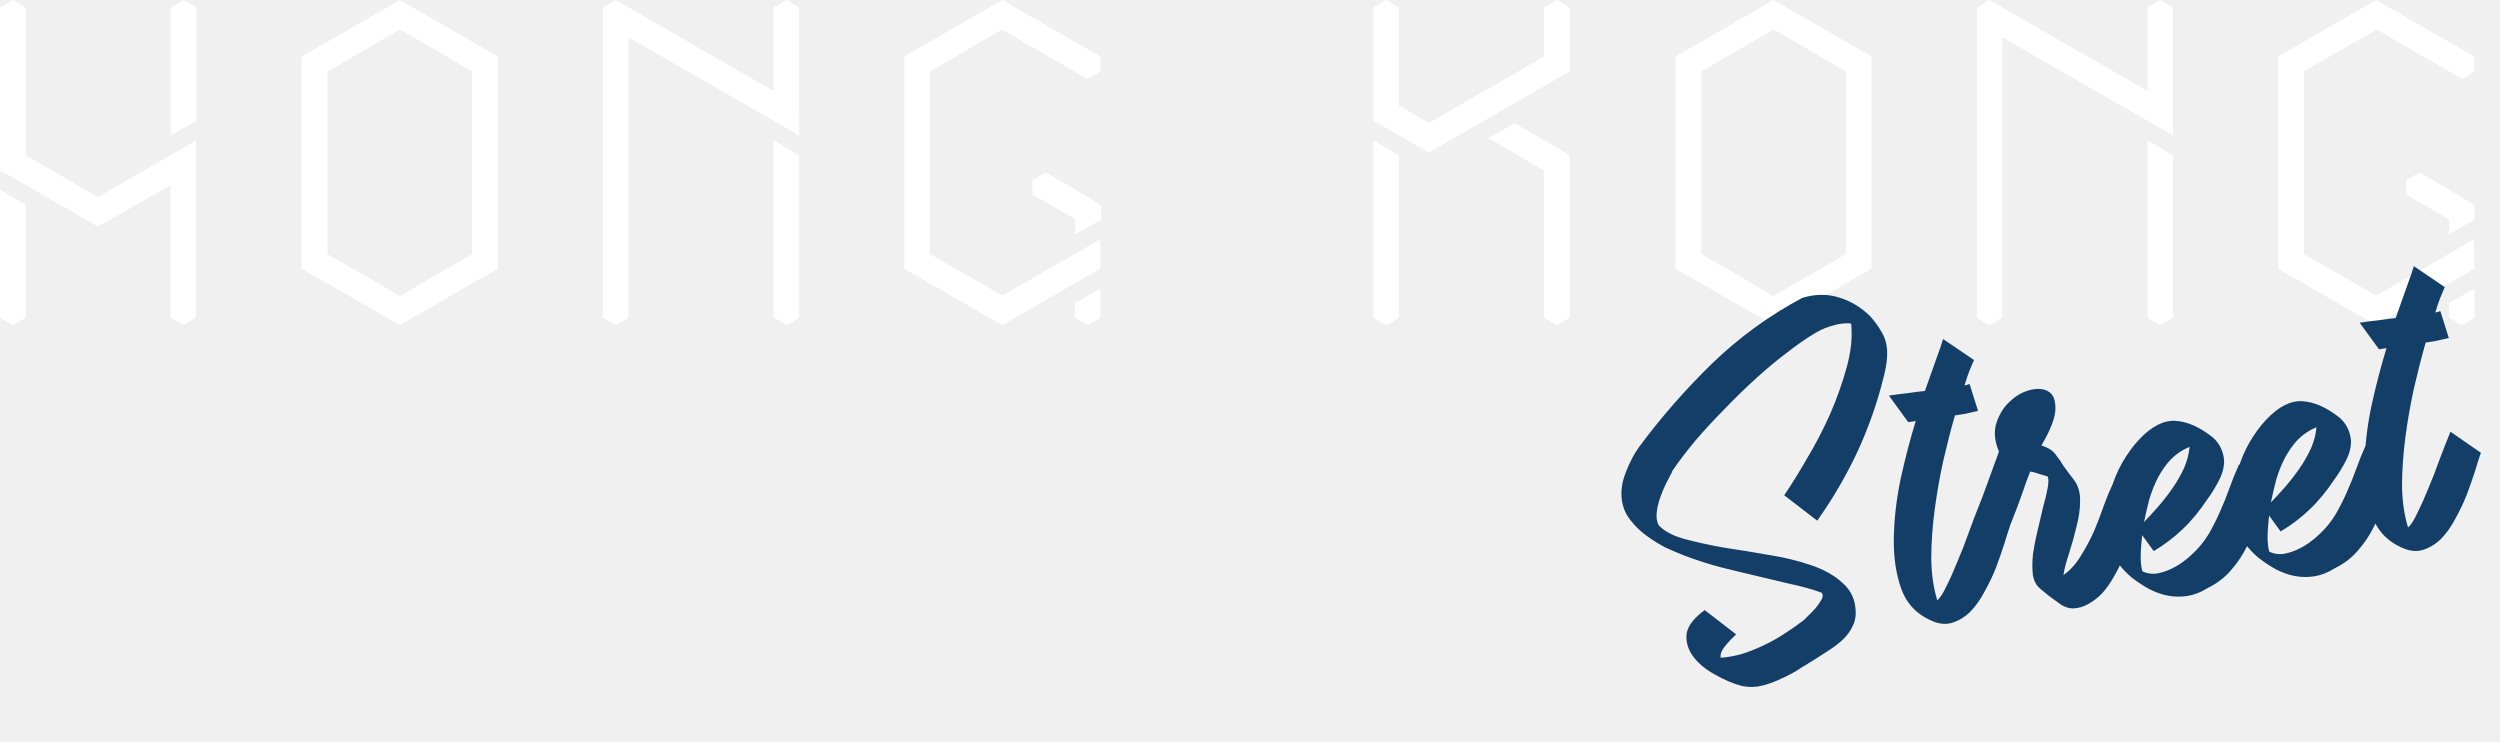
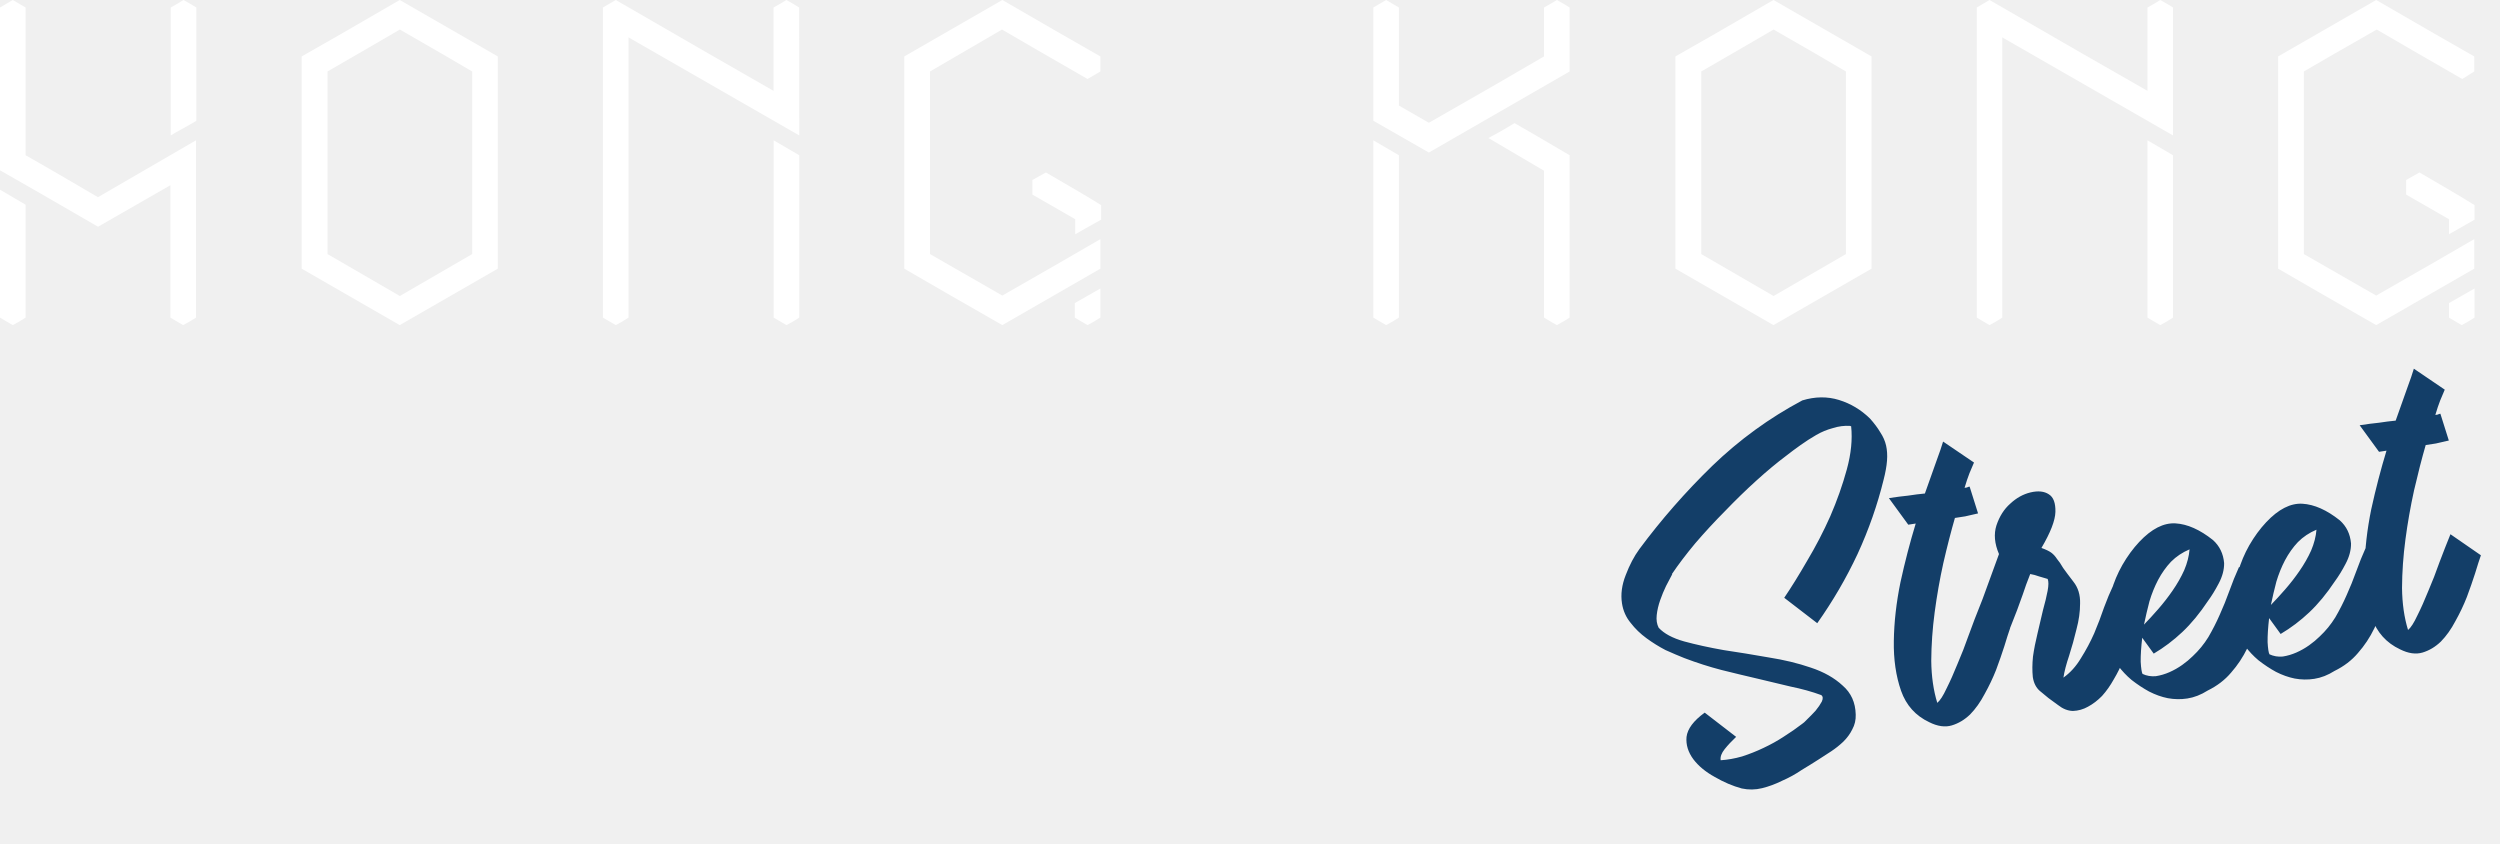
- <svg xmlns="http://www.w3.org/2000/svg" width="317" height="94" viewBox="0 0 317 94" fill="none">
+ <svg xmlns="http://www.w3.org/2000/svg" width="317" height="107" viewBox="0 0 317 107" fill="none">
  <path d="M12.433 28.749C6.907 25.544 2.763 23.158 0 21.593V0.953L1.616 0L3.246 0.953V19.686C7.391 22.035 10.402 23.831 12.419 25.005L24.853 17.793V40.27C24.328 40.619 23.784 40.937 23.223 41.223C22.518 40.809 21.979 40.505 21.606 40.27V23.485L12.433 28.749ZM3.246 40.27C2.722 40.619 2.178 40.937 1.616 41.223C0.912 40.809 0.373 40.505 0 40.27V24.052L3.246 25.958V40.27ZM21.648 0.953C22.394 0.539 22.933 0.221 23.264 0C24.01 0.414 24.563 0.732 24.894 0.953V15.321C23.513 16.149 22.394 16.702 21.648 17.172V0.953Z" fill="white" />
-   <path d="M63.12 34.067C60.358 35.67 56.213 38.055 50.687 41.223C47.924 39.621 43.78 37.235 38.254 34.067V7.156C41.017 5.6 45.161 3.214 50.687 0L63.12 7.156V34.067ZM59.874 9.062C57.857 7.874 54.804 6.092 50.701 3.744C48.656 4.946 45.59 6.714 41.528 9.062V32.216L50.701 37.535L59.874 32.216V9.062Z" fill="white" />
-   <path d="M101.345 17.172C91.73 11.646 84.514 7.501 79.698 4.738V40.27C79.177 40.618 78.638 40.937 78.081 41.223C77.377 40.809 76.824 40.505 76.451 40.27V0.953L78.081 0C86.987 5.158 93.655 8.998 98.085 11.521V0.953C98.831 0.539 99.384 0.221 99.715 0C100.461 0.414 101 0.732 101.332 0.953L101.345 17.172ZM101.345 19.686V40.27C100.825 40.618 100.286 40.937 99.729 41.223C99.025 40.809 98.472 40.505 98.099 40.27V17.793L101.345 19.686Z" fill="white" />
-   <path d="M117.922 9.062V32.216L127.095 37.48C132.621 34.321 136.766 31.935 139.529 30.323V34.067L127.095 41.223C121.57 38.064 117.425 35.679 114.662 34.067V7.156L127.095 0C132.621 3.205 136.766 5.59 139.529 7.156V9.062L137.899 10.016C133.091 7.253 129.476 5.162 127.054 3.744L117.922 9.062ZM136.338 29.702V27.795L130.908 24.673V22.822L132.621 21.869C135.716 23.665 138.051 25.019 139.625 26.013V27.851C138.147 28.666 137.084 29.287 136.338 29.702ZM139.529 40.27C139.002 40.616 138.458 40.934 137.899 41.223C137.194 40.809 136.655 40.505 136.282 40.27V38.433L139.529 36.581V40.27Z" fill="white" />
-   <path d="M195.783 7.156V0.953C196.529 0.539 197.067 0.221 197.413 0C198.159 0.414 198.697 0.732 199.029 0.953V9.062L181.18 19.341L174.135 15.307V0.953L175.765 0L177.381 0.953V13.386L181.18 15.569C187.673 11.867 192.541 9.062 195.783 7.156ZM177.381 19.686V40.27C176.859 40.615 176.32 40.934 175.765 41.223C175.047 40.809 174.508 40.505 174.135 40.27V17.793L177.381 19.686ZM195.783 40.27C196.529 40.726 197.067 41.044 197.413 41.223C198.159 40.809 198.697 40.505 199.029 40.27V19.686C195.934 17.863 193.6 16.495 192.039 15.611C190.657 16.467 189.483 17.103 188.737 17.503C191.868 19.345 194.217 20.727 195.783 21.648V40.27Z" fill="white" />
+   <path d="M63.12 34.067C60.357 35.67 56.212 38.055 50.686 41.223C47.923 39.621 43.779 37.235 38.253 34.067V7.156C41.016 5.6 45.16 3.214 50.686 0L63.12 7.156V34.067ZM59.873 9.062C57.856 7.874 54.803 6.092 50.7 3.744C48.656 4.946 45.589 6.714 41.527 9.062V32.216L50.7 37.535L59.873 32.216V9.062Z" fill="white" />
+   <path d="M101.345 17.172C91.73 11.646 84.514 7.501 79.697 4.738V40.27C79.177 40.618 78.638 40.937 78.081 41.223C77.376 40.809 76.824 40.505 76.451 40.27V0.953L78.081 0C86.987 5.158 93.655 8.998 98.085 11.521V0.953C98.831 0.539 99.383 0.221 99.715 0C100.461 0.414 101 0.732 101.331 0.953L101.345 17.172ZM101.345 19.686V40.27C100.825 40.618 100.285 40.937 99.729 41.223C99.024 40.809 98.472 40.505 98.099 40.27V17.793L101.345 19.686Z" fill="white" />
+   <path d="M117.923 9.062V32.216L127.096 37.48C132.622 34.321 136.766 31.935 139.529 30.323V34.067L127.096 41.223C121.57 38.064 117.426 35.679 114.663 34.067V7.156L127.096 0C132.622 3.205 136.766 5.59 139.529 7.156V9.062L137.899 10.016C133.092 7.253 129.477 5.162 127.055 3.744L117.923 9.062ZM136.338 29.702V27.795L130.909 24.673V22.822L132.622 21.869C135.716 23.665 138.051 25.019 139.626 26.013V27.851C138.148 28.666 137.084 29.287 136.338 29.702ZM139.529 40.27C139.003 40.616 138.459 40.934 137.899 41.223C137.195 40.809 136.656 40.505 136.283 40.27V38.433L139.529 36.581V40.27Z" fill="white" />
+   <path d="M195.783 7.156V0.953C196.529 0.539 197.068 0.221 197.413 0C198.159 0.414 198.698 0.732 199.029 0.953V9.062L181.181 19.341L174.135 15.307V0.953L175.765 0L177.381 0.953V13.386L181.181 15.569C187.673 11.867 192.541 9.062 195.783 7.156ZM177.381 19.686V40.27C176.859 40.615 176.32 40.934 175.765 41.223C175.047 40.809 174.508 40.505 174.135 40.27V17.793L177.381 19.686ZM195.783 40.27C196.529 40.726 197.068 41.044 197.413 41.223C198.159 40.809 198.698 40.505 199.029 40.27V19.686C195.935 17.863 193.6 16.495 192.039 15.611C190.657 16.467 189.483 17.103 188.737 17.503C191.869 19.345 194.217 20.727 195.783 21.648V40.27Z" fill="white" />
  <path d="M237.31 34.067C234.547 35.67 230.403 38.055 224.877 41.223C222.114 39.621 217.969 37.235 212.443 34.067V7.156C215.206 5.6 219.351 3.214 224.877 0L237.31 7.156V34.067ZM234.063 9.062C232.06 7.874 228.993 6.092 224.89 3.744C222.846 4.946 219.779 6.714 215.717 9.062V32.216L224.89 37.535L234.063 32.216V9.062Z" fill="white" />
-   <path d="M275.537 17.172C265.922 11.646 258.706 7.501 253.889 4.738V40.27C253.369 40.618 252.829 40.937 252.273 41.223C251.568 40.809 251.029 40.505 250.656 40.27V0.953L252.273 0C261.179 5.158 267.856 8.998 272.304 11.521V0.953C273.05 0.539 273.589 0.221 273.92 0C274.666 0.414 275.205 0.732 275.537 0.953V17.172ZM275.537 19.686V40.27C275.017 40.618 274.477 40.937 273.92 41.223C273.216 40.809 272.677 40.505 272.304 40.27V17.793L275.537 19.686Z" fill="white" />
+   <path d="M275.536 17.172C265.921 11.646 258.705 7.501 253.888 4.738V40.27C253.368 40.618 252.828 40.937 252.272 41.223C251.567 40.809 251.028 40.505 250.655 40.27V0.953L252.272 0C261.178 5.158 267.855 8.998 272.303 11.521V0.953C273.049 0.539 273.588 0.221 273.919 0C274.665 0.414 275.204 0.732 275.536 0.953V17.172ZM275.536 19.686V40.27C275.016 40.618 274.476 40.937 273.919 41.223C273.215 40.809 272.676 40.505 272.303 40.27V17.793L275.536 19.686Z" fill="white" />
  <path d="M292.127 9.062V32.216L301.3 37.48C306.826 34.321 310.971 31.935 313.734 30.323V34.067L301.3 41.223C295.775 38.064 291.63 35.679 288.867 34.067V7.156L301.3 0C306.826 3.205 310.971 5.59 313.734 7.156V9.062L312.214 10.016C307.407 7.253 303.792 5.162 301.37 3.744C297.225 6.092 294.172 7.874 292.127 9.062ZM310.529 29.702V27.795L305.1 24.673V22.822L306.785 21.869C309.879 23.665 312.2 25.019 313.775 26.013V27.851C312.352 28.666 311.275 29.287 310.529 29.702ZM313.775 40.27C313.249 40.616 312.705 40.934 312.145 41.223C311.441 40.809 310.902 40.505 310.529 40.27V38.433L313.775 36.581V40.27Z" fill="white" />
-   <path d="M226.239 62.799C227.126 61.493 228.094 59.932 229.143 58.117C230.232 56.295 231.21 54.41 232.077 52.462C232.939 50.474 233.64 48.49 234.18 46.512C234.72 44.533 234.902 42.711 234.725 41.045C234.685 41.051 234.643 41.038 234.597 41.005C233.864 40.957 233.133 41.05 232.403 41.284C231.667 41.478 230.966 41.768 230.3 42.154C229.634 42.539 228.974 42.964 228.32 43.428C227.667 43.892 227.052 44.35 226.477 44.802C225.321 45.666 224.071 46.706 222.727 47.922C221.383 49.138 220.051 50.433 218.732 51.806C217.407 53.14 216.146 54.505 214.951 55.899C213.795 57.288 212.807 58.589 211.988 59.805L212.047 59.796C211.826 60.193 211.561 60.697 211.253 61.309C210.978 61.876 210.729 62.479 210.505 63.119C210.281 63.758 210.137 64.385 210.071 65C210.004 65.615 210.087 66.147 210.317 66.595C210.997 67.336 212.074 67.915 213.55 68.332C215.065 68.742 216.734 69.109 218.558 69.431C220.415 69.708 222.317 70.019 224.265 70.362C226.207 70.666 227.987 71.096 229.606 71.652C231.263 72.202 232.61 72.961 233.647 73.929C234.717 74.852 235.27 76.077 235.304 77.603C235.329 78.285 235.184 78.912 234.87 79.485C234.595 80.052 234.212 80.574 233.722 81.053C233.265 81.487 232.762 81.887 232.214 82.254C231.667 82.621 231.135 82.966 230.621 83.287C229.961 83.712 229.225 84.169 228.414 84.657C227.648 85.179 226.83 85.628 225.961 86.004C225.138 86.414 224.299 86.725 223.445 86.938C222.591 87.151 221.726 87.164 220.851 86.977C219.714 86.669 218.57 86.181 217.419 85.513C216.273 84.883 215.371 84.136 214.713 83.27C214.049 82.365 213.762 81.422 213.852 80.441C213.975 79.413 214.743 78.388 216.157 77.362L220.14 80.435C219.577 80.965 219.093 81.484 218.688 81.99C218.282 82.496 218.113 82.966 218.18 83.399C219.059 83.344 219.961 83.184 220.888 82.919C221.848 82.609 222.759 82.247 223.622 81.831C224.524 81.409 225.378 80.934 226.183 80.406C227.028 79.872 227.81 79.328 228.531 78.773C228.643 78.715 228.855 78.521 229.166 78.191C229.517 77.854 229.865 77.498 230.21 77.122C230.549 76.707 230.812 76.323 231 75.972C231.181 75.581 231.158 75.302 230.931 75.136C229.777 74.71 228.471 74.347 227.013 74.049C225.589 73.705 224.208 73.374 222.869 73.058C221.405 72.72 219.877 72.352 218.283 71.953C216.729 71.549 215.159 71.046 213.574 70.445C212.844 70.155 212.046 69.815 211.179 69.425C210.345 68.989 209.542 68.489 208.769 67.923C207.996 67.357 207.332 66.714 206.777 65.994C206.183 65.279 205.813 64.45 205.666 63.505C205.49 62.363 205.647 61.169 206.14 59.924C206.627 58.639 207.203 57.542 207.868 56.633C210.636 52.898 213.72 49.377 217.118 46.069C220.556 42.755 224.361 39.989 228.533 37.771C230.15 37.278 231.7 37.26 233.181 37.716C234.663 38.172 235.974 38.957 237.114 40.071C237.651 40.673 238.083 41.251 238.41 41.805C238.777 42.353 239.026 42.919 239.157 43.504C239.288 44.088 239.326 44.727 239.273 45.421C239.219 46.115 239.079 46.903 238.852 47.784C238.062 51.011 236.957 54.165 235.54 57.247C234.116 60.29 232.412 63.215 230.427 66.022L226.239 62.799ZM239.511 50.162C240.416 50.022 241.227 49.916 241.941 49.846C242.689 49.73 243.401 49.64 244.077 49.576C244.639 47.997 245.116 46.653 245.509 45.544C245.935 44.39 246.226 43.538 246.383 42.99L250.302 45.649C250.154 45.994 249.962 46.447 249.727 47.008C249.524 47.523 249.317 48.14 249.106 48.858C249.185 48.846 249.283 48.83 249.401 48.812C249.513 48.755 249.628 48.717 249.746 48.698L250.817 52.1C250.193 52.237 249.648 52.362 249.182 52.475C248.749 52.542 248.316 52.609 247.883 52.676C247.384 54.406 246.894 56.316 246.411 58.407C245.962 60.452 245.597 62.524 245.318 64.623C245.038 66.723 244.893 68.781 244.883 70.799C244.906 72.771 245.16 74.546 245.646 76.123C246.004 75.826 246.394 75.221 246.817 74.309C247.28 73.391 247.744 72.352 248.209 71.191C248.714 70.024 249.19 68.802 249.637 67.523C250.123 66.238 250.586 65.058 251.024 63.982L254.884 66.65C254.688 67.204 254.443 67.968 254.15 68.941C253.851 69.874 253.502 70.875 253.103 71.945C252.698 72.975 252.212 73.998 251.643 75.013C251.114 76.023 250.501 76.883 249.805 77.596C249.103 78.269 248.328 78.732 247.48 78.984C246.632 79.236 245.684 79.101 244.636 78.578C242.896 77.758 241.703 76.431 241.056 74.596C240.403 72.722 240.096 70.612 240.137 68.268C240.171 65.884 240.452 63.401 240.979 60.82C241.546 58.233 242.191 55.754 242.913 53.385L241.968 53.531L239.511 50.162ZM249.496 67.907C250.031 66.414 250.662 64.764 251.391 62.958C252.073 61.118 252.767 59.217 253.471 57.253C252.903 55.93 252.796 54.717 253.149 53.614C253.536 52.466 254.12 51.549 254.901 50.864C255.675 50.139 256.529 49.664 257.462 49.439C258.434 49.208 259.213 49.289 259.798 49.682C260.377 50.036 260.653 50.779 260.627 51.912C260.594 53.006 260.004 54.529 258.854 56.48C259.409 56.677 259.823 56.875 260.095 57.074C260.368 57.274 260.611 57.539 260.823 57.869C261.069 58.153 261.33 58.536 261.606 59.018C261.915 59.454 262.347 60.032 262.902 60.752C263.503 61.506 263.787 62.429 263.755 63.523C263.756 64.571 263.602 65.663 263.294 66.799C263.026 67.93 262.715 69.046 262.361 70.149C262.002 71.213 261.762 72.137 261.641 72.921C262.513 72.303 263.253 71.483 263.861 70.461C264.508 69.434 265.071 68.379 265.548 67.297C266.02 66.176 266.435 65.084 266.795 64.02C267.194 62.95 267.561 62.067 267.896 61.37L271.825 64.088C271.664 64.355 271.475 64.827 271.258 65.506C271.034 66.145 270.75 66.915 270.406 67.815C270.095 68.67 269.731 69.573 269.313 70.524C268.936 71.47 268.506 72.342 268.026 73.142C267.584 73.937 267.088 74.638 266.537 75.248C265.98 75.818 265.386 76.273 264.753 76.612C264.159 76.946 263.522 77.126 262.84 77.15C262.192 77.13 261.569 76.883 260.972 76.412C260.563 76.112 260.154 75.812 259.745 75.513C259.375 75.207 259.005 74.902 258.635 74.596C258.168 74.185 257.877 73.605 257.761 72.857C257.679 72.063 257.685 71.195 257.781 70.253C257.917 69.305 258.108 68.328 258.356 67.322C258.597 66.277 258.828 65.294 259.048 64.373C259.308 63.445 259.504 62.629 259.636 61.923C259.769 61.217 259.772 60.713 259.644 60.41C259.305 60.301 258.946 60.196 258.567 60.093C258.182 59.951 257.803 59.848 257.431 59.785C257.262 60.255 257.089 60.705 256.914 61.135C256.778 61.559 256.639 61.964 256.497 62.349C256.023 63.712 255.523 65.039 254.997 66.33C254.504 67.576 253.968 68.929 253.388 70.389L249.496 67.907ZM271.632 67.867C271.493 69.058 271.429 70.076 271.439 70.921C271.488 71.76 271.568 72.272 271.677 72.456C272.198 72.698 272.757 72.793 273.354 72.741C273.944 72.65 274.523 72.479 275.089 72.231C275.655 71.982 276.192 71.677 276.701 71.316C277.21 70.955 277.656 70.583 278.04 70.201C278.815 69.477 279.476 68.669 280.024 67.778C280.565 66.847 281.044 65.906 281.461 64.955C281.912 63.958 282.32 62.947 282.685 61.923C283.051 60.899 283.459 59.888 283.909 58.891L287.719 61.627C287.278 62.945 286.854 64.241 286.446 65.513C286.039 66.786 285.543 68.012 284.959 69.191C284.409 70.324 283.723 71.358 282.9 72.291C282.116 73.219 281.125 73.977 279.926 74.566C279.081 75.1 278.225 75.434 277.359 75.568C276.532 75.696 275.704 75.683 274.874 75.529C274.083 75.37 273.294 75.089 272.506 74.686C271.757 74.278 271.016 73.788 270.283 73.216C269.634 72.672 269.055 72.056 268.545 71.369C268.036 70.682 267.658 69.934 267.412 69.125C267.077 68.008 266.957 66.837 267.049 65.613C267.103 64.396 267.32 63.193 267.7 62.005C268.041 60.823 268.513 59.702 269.115 58.641C269.75 57.535 270.465 56.558 271.261 55.709C272.82 54.056 274.352 53.275 275.857 53.364C277.363 53.454 278.943 54.157 280.598 55.473C281.441 56.229 281.914 57.204 282.019 58.398C282.028 59.243 281.799 60.105 281.33 60.984C280.895 61.817 280.444 62.552 279.978 63.188C278.932 64.762 277.846 66.079 276.72 67.14C275.594 68.201 274.385 69.114 273.092 69.879L271.632 67.867ZM277.637 56.657C276.728 57.039 275.943 57.564 275.28 58.231C274.657 58.892 274.111 59.662 273.642 60.541C273.207 61.374 272.843 62.277 272.55 63.25C272.296 64.216 272.065 65.2 271.857 66.2C272.414 65.629 273.018 64.972 273.668 64.226C274.319 63.48 274.924 62.701 275.484 61.889C276.076 61.031 276.568 60.169 276.958 59.302C277.342 58.396 277.568 57.514 277.637 56.657ZM287.723 65.376C287.585 66.567 287.521 67.585 287.53 68.43C287.58 69.269 287.659 69.781 287.768 69.965C288.289 70.207 288.848 70.302 289.445 70.25C290.036 70.159 290.614 69.988 291.18 69.739C291.746 69.49 292.284 69.186 292.792 68.825C293.301 68.464 293.747 68.092 294.132 67.71C294.906 66.986 295.568 66.178 296.115 65.287C296.656 64.356 297.136 63.415 297.553 62.464C298.003 61.467 298.411 60.456 298.777 59.432C299.142 58.408 299.55 57.397 300.001 56.4L303.811 59.136C303.37 60.454 302.945 61.75 302.538 63.022C302.13 64.295 301.634 65.521 301.051 66.7C300.501 67.833 299.814 68.867 298.991 69.8C298.207 70.728 297.216 71.486 296.017 72.075C295.172 72.609 294.317 72.943 293.451 73.077C292.624 73.205 291.795 73.192 290.965 73.038C290.174 72.879 289.385 72.598 288.597 72.195C287.849 71.787 287.107 71.297 286.374 70.725C285.725 70.181 285.146 69.565 284.636 68.878C284.127 68.191 283.749 67.443 283.503 66.634C283.169 65.517 283.048 64.346 283.141 63.122C283.194 61.904 283.411 60.702 283.792 59.514C284.133 58.332 284.604 57.211 285.206 56.15C285.841 55.044 286.557 54.066 287.353 53.218C288.911 51.565 290.443 50.784 291.949 50.873C293.454 50.963 295.034 51.666 296.69 52.982C297.532 53.738 298.006 54.713 298.11 55.907C298.12 56.752 297.89 57.614 297.422 58.492C296.986 59.326 296.536 60.061 296.07 60.697C295.023 62.27 293.937 63.588 292.811 64.649C291.685 65.71 290.476 66.623 289.183 67.388L287.723 65.376ZM293.728 54.166C292.82 54.548 292.034 55.073 291.372 55.74C290.748 56.401 290.202 57.171 289.733 58.05C289.298 58.883 288.934 59.786 288.641 60.759C288.387 61.725 288.157 62.709 287.949 63.708C288.505 63.138 289.109 62.481 289.76 61.735C290.41 60.989 291.015 60.21 291.575 59.398C292.168 58.54 292.659 57.678 293.049 56.811C293.433 55.905 293.659 55.023 293.728 54.166ZM299.204 40.921C300.11 40.781 300.92 40.675 301.635 40.605C302.383 40.489 303.095 40.399 303.77 40.335C304.332 38.756 304.81 37.412 305.202 36.303C305.628 35.149 305.92 34.297 306.077 33.749L309.996 36.408C309.848 36.753 309.656 37.206 309.42 37.767C309.218 38.282 309.011 38.899 308.8 39.617C308.878 39.605 308.977 39.589 309.095 39.571C309.207 39.513 309.322 39.475 309.44 39.457L310.511 42.859C309.887 42.996 309.342 43.121 308.876 43.233C308.443 43.3 308.009 43.368 307.576 43.435C307.078 45.165 306.588 47.075 306.105 49.166C305.656 51.211 305.291 53.283 305.011 55.382C304.732 57.482 304.587 59.54 304.576 61.558C304.599 63.53 304.854 65.304 305.34 66.882C305.697 66.585 306.087 65.98 306.511 65.068C306.973 64.15 307.437 63.11 307.903 61.95C308.407 60.783 308.883 59.56 309.33 58.282C309.817 56.997 310.279 55.817 310.718 54.741L314.578 57.409C314.381 57.964 314.137 58.727 313.844 59.7C313.545 60.633 313.196 61.634 312.797 62.704C312.392 63.734 311.905 64.757 311.337 65.772C310.808 66.782 310.195 67.642 309.499 68.355C308.797 69.028 308.022 69.491 307.174 69.743C306.326 69.995 305.378 69.86 304.329 69.337C302.59 68.517 301.397 67.19 300.75 65.355C300.097 63.481 299.79 61.371 299.83 59.027C299.864 56.643 300.145 54.16 300.673 51.579C301.24 48.991 301.884 46.513 302.606 44.144L301.661 44.29L299.204 40.921Z" fill="#133E68" />
+   <path d="M226.24 75.799C227.126 74.493 228.094 72.932 229.143 71.117C230.232 69.295 231.21 67.41 232.078 65.462C232.939 63.474 233.64 61.49 234.18 59.512C234.721 57.533 234.902 55.711 234.725 54.045C234.686 54.051 234.643 54.038 234.598 54.005C233.865 53.957 233.133 54.05 232.404 54.284C231.668 54.478 230.967 54.768 230.301 55.154C229.635 55.539 228.975 55.964 228.321 56.428C227.667 56.892 227.052 57.35 226.477 57.802C225.321 58.666 224.071 59.706 222.727 60.922C221.383 62.138 220.052 63.433 218.732 64.806C217.407 66.14 216.147 67.504 214.951 68.899C213.796 70.287 212.808 71.589 211.988 72.805L212.047 72.796C211.826 73.193 211.562 73.697 211.253 74.309C210.978 74.876 210.729 75.479 210.505 76.118C210.282 76.758 210.137 77.385 210.071 78C210.005 78.615 210.087 79.147 210.318 79.595C210.997 80.336 212.074 80.915 213.55 81.332C215.065 81.742 216.734 82.109 218.558 82.431C220.415 82.708 222.318 83.018 224.266 83.362C226.208 83.666 227.988 84.096 229.606 84.652C231.263 85.201 232.61 85.961 233.647 86.929C234.718 87.852 235.27 89.077 235.305 90.603C235.33 91.285 235.185 91.912 234.87 92.485C234.595 93.051 234.212 93.574 233.722 94.053C233.265 94.487 232.763 94.887 232.215 95.254C231.667 95.621 231.136 95.966 230.621 96.287C229.961 96.712 229.225 97.168 228.414 97.657C227.648 98.179 226.831 98.628 225.962 99.004C225.138 99.414 224.299 99.725 223.445 99.938C222.591 100.151 221.727 100.164 220.851 99.977C219.715 99.669 218.571 99.181 217.419 98.512C216.274 97.883 215.372 97.136 214.714 96.27C214.049 95.365 213.762 94.422 213.852 93.44C213.975 92.413 214.744 91.387 216.157 90.362L220.141 93.434C219.578 93.965 219.093 94.484 218.688 94.99C218.283 95.496 218.113 95.966 218.18 96.399C219.059 96.344 219.961 96.184 220.888 95.919C221.848 95.609 222.759 95.246 223.622 94.831C224.525 94.409 225.378 93.934 226.184 93.406C227.028 92.872 227.811 92.328 228.531 91.773C228.643 91.715 228.855 91.521 229.167 91.191C229.518 90.854 229.866 90.498 230.211 90.122C230.55 89.707 230.813 89.323 231 88.972C231.182 88.581 231.159 88.302 230.931 88.136C229.777 87.71 228.471 87.347 227.014 87.049C225.59 86.705 224.208 86.374 222.869 86.058C221.406 85.72 219.877 85.352 218.283 84.953C216.729 84.549 215.159 84.046 213.575 83.445C212.844 83.154 212.046 82.814 211.179 82.424C210.346 81.989 209.543 81.489 208.77 80.923C207.997 80.357 207.333 79.714 206.778 78.994C206.183 78.279 205.813 77.45 205.667 76.505C205.49 75.363 205.648 74.169 206.14 72.924C206.627 71.639 207.203 70.542 207.868 69.633C210.637 65.898 213.72 62.377 217.119 59.069C220.557 55.755 224.362 52.989 228.534 50.771C230.151 50.278 231.7 50.26 233.182 50.716C234.663 51.172 235.974 51.957 237.114 53.071C237.651 53.673 238.083 54.251 238.411 54.805C238.778 55.353 239.027 55.919 239.158 56.504C239.288 57.088 239.327 57.727 239.273 58.421C239.219 59.115 239.079 59.903 238.853 60.784C238.062 64.011 236.958 67.165 235.54 70.247C234.116 73.29 232.412 76.215 230.428 79.021L226.24 75.799ZM239.511 63.162C240.417 63.022 241.227 62.916 241.942 62.846C242.69 62.73 243.402 62.64 244.077 62.576C244.639 60.997 245.116 59.653 245.509 58.544C245.935 57.39 246.227 56.538 246.384 55.99L250.303 58.649C250.155 58.994 249.963 59.447 249.727 60.008C249.524 60.523 249.318 61.14 249.106 61.858C249.185 61.846 249.283 61.83 249.402 61.812C249.514 61.754 249.629 61.716 249.747 61.698L250.818 65.1C250.194 65.237 249.649 65.362 249.182 65.475C248.749 65.541 248.316 65.609 247.883 65.676C247.385 67.406 246.894 69.316 246.412 71.407C245.962 73.452 245.598 75.524 245.318 77.623C245.038 79.723 244.893 81.781 244.883 83.799C244.906 85.771 245.161 87.545 245.647 89.123C246.004 88.826 246.394 88.221 246.817 87.309C247.28 86.391 247.744 85.351 248.209 84.191C248.714 83.024 249.19 81.801 249.637 80.523C250.124 79.238 250.586 78.058 251.024 76.982L254.884 79.65C254.688 80.204 254.443 80.968 254.15 81.941C253.851 82.874 253.502 83.875 253.104 84.945C252.699 85.975 252.212 86.998 251.643 88.013C251.114 89.023 250.502 89.883 249.806 90.596C249.104 91.269 248.329 91.732 247.481 91.984C246.633 92.236 245.684 92.101 244.636 91.578C242.896 90.758 241.703 89.431 241.056 87.596C240.403 85.722 240.097 83.612 240.137 81.268C240.171 78.884 240.452 76.401 240.98 73.82C241.547 71.232 242.191 68.754 242.913 66.385L241.968 66.531L239.511 63.162ZM249.496 80.907C250.031 79.413 250.663 77.764 251.391 75.957C252.074 74.118 252.767 72.217 253.471 70.253C252.904 68.93 252.796 67.717 253.15 66.614C253.536 65.466 254.12 64.549 254.901 63.864C255.676 63.139 256.53 62.664 257.462 62.439C258.434 62.208 259.213 62.289 259.798 62.682C260.377 63.036 260.653 63.779 260.627 64.912C260.595 66.006 260.004 67.528 258.855 69.48C259.409 69.677 259.823 69.875 260.096 70.074C260.369 70.274 260.611 70.539 260.823 70.869C261.069 71.153 261.33 71.536 261.606 72.018C261.915 72.454 262.348 73.032 262.903 73.752C263.503 74.506 263.787 75.429 263.755 76.523C263.756 77.571 263.602 78.663 263.295 79.799C263.026 80.93 262.715 82.046 262.362 83.149C262.002 84.213 261.762 85.137 261.642 85.921C262.514 85.302 263.253 84.482 263.861 83.461C264.509 82.434 265.071 81.379 265.549 80.297C266.02 79.176 266.436 78.083 266.795 77.02C267.194 75.95 267.561 75.067 267.897 74.37L271.825 77.088C271.665 77.355 271.476 77.827 271.258 78.506C271.035 79.145 270.751 79.915 270.406 80.815C270.095 81.669 269.731 82.573 269.314 83.524C268.936 84.469 268.507 85.342 268.026 86.142C267.584 86.936 267.088 87.638 266.538 88.248C265.981 88.818 265.386 89.272 264.753 89.612C264.16 89.946 263.522 90.125 262.841 90.15C262.193 90.13 261.57 89.883 260.973 89.411C260.563 89.112 260.154 88.812 259.745 88.513C259.375 88.207 259.005 87.902 258.635 87.596C258.169 87.185 257.877 86.605 257.761 85.857C257.679 85.063 257.686 84.195 257.782 83.253C257.917 82.305 258.109 81.328 258.356 80.322C258.597 79.277 258.828 78.293 259.048 77.373C259.308 76.445 259.504 75.629 259.637 74.923C259.769 74.217 259.772 73.713 259.644 73.41C259.305 73.301 258.946 73.195 258.567 73.093C258.183 72.951 257.804 72.848 257.431 72.785C257.262 73.255 257.09 73.705 256.914 74.135C256.779 74.559 256.64 74.964 256.498 75.348C256.023 76.712 255.523 78.039 254.997 79.33C254.505 80.576 253.968 81.928 253.388 83.389L249.496 80.907ZM271.632 80.867C271.494 82.058 271.43 83.076 271.439 83.921C271.489 84.76 271.568 85.272 271.677 85.456C272.198 85.698 272.757 85.793 273.354 85.741C273.945 85.65 274.523 85.479 275.089 85.23C275.655 84.981 276.193 84.677 276.701 84.316C277.21 83.955 277.656 83.583 278.041 83.201C278.815 82.477 279.477 81.669 280.024 80.778C280.565 79.847 281.045 78.906 281.462 77.954C281.912 76.957 282.32 75.947 282.686 74.923C283.051 73.899 283.459 72.888 283.91 71.891L287.72 74.627C287.279 75.945 286.854 77.241 286.447 78.513C286.039 79.786 285.543 81.012 284.96 82.191C284.41 83.324 283.723 84.358 282.9 85.291C282.116 86.219 281.125 86.977 279.926 87.566C279.081 88.1 278.226 88.434 277.36 88.568C276.533 88.696 275.704 88.683 274.874 88.529C274.083 88.37 273.294 88.089 272.506 87.686C271.758 87.278 271.017 86.788 270.283 86.216C269.634 85.672 269.055 85.056 268.546 84.369C268.036 83.682 267.658 82.934 267.412 82.125C267.078 81.008 266.957 79.837 267.05 78.613C267.103 77.395 267.32 76.193 267.701 75.005C268.042 73.823 268.513 72.702 269.115 71.641C269.75 70.535 270.466 69.558 271.262 68.709C272.82 67.056 274.352 66.275 275.858 66.364C277.363 66.454 278.943 67.157 280.599 68.473C281.441 69.229 281.915 70.204 282.019 71.397C282.029 72.243 281.799 73.105 281.331 73.984C280.895 74.817 280.445 75.552 279.979 76.188C278.932 77.761 277.846 79.079 276.72 80.14C275.594 81.201 274.385 82.114 273.092 82.879L271.632 80.867ZM277.637 69.657C276.729 70.039 275.943 70.564 275.281 71.231C274.657 71.892 274.111 72.662 273.642 73.541C273.207 74.374 272.843 75.277 272.55 76.25C272.296 77.216 272.066 78.2 271.858 79.199C272.414 78.629 273.018 77.972 273.669 77.226C274.319 76.48 274.924 75.701 275.484 74.889C276.077 74.031 276.568 73.169 276.958 72.302C277.342 71.396 277.568 70.514 277.637 69.657ZM287.723 78.376C287.585 79.567 287.521 80.585 287.531 81.43C287.58 82.269 287.659 82.781 287.768 82.965C288.29 83.207 288.849 83.302 289.445 83.25C290.036 83.158 290.614 82.988 291.181 82.739C291.747 82.49 292.284 82.186 292.793 81.825C293.301 81.464 293.748 81.092 294.132 80.71C294.907 79.985 295.568 79.177 296.115 78.286C296.657 77.356 297.136 76.415 297.553 75.463C298.003 74.466 298.411 73.456 298.777 72.432C299.143 71.407 299.551 70.397 300.001 69.4L303.811 72.136C303.37 73.454 302.946 74.75 302.538 76.022C302.13 77.295 301.635 78.521 301.051 79.699C300.501 80.833 299.814 81.866 298.991 82.8C298.208 83.728 297.216 84.486 296.017 85.075C295.173 85.609 294.317 85.943 293.451 86.077C292.624 86.205 291.796 86.192 290.966 86.038C290.175 85.878 289.385 85.597 288.598 85.195C287.849 84.787 287.108 84.297 286.374 83.725C285.726 83.181 285.146 82.565 284.637 81.878C284.127 81.191 283.749 80.443 283.503 79.634C283.169 78.517 283.048 77.346 283.141 76.122C283.195 74.904 283.411 73.702 283.792 72.514C284.133 71.332 284.605 70.211 285.206 69.15C285.842 68.044 286.557 67.067 287.353 66.218C288.911 64.565 290.443 63.784 291.949 63.873C293.454 63.963 295.035 64.665 296.69 65.982C297.533 66.738 298.006 67.713 298.11 68.906C298.12 69.751 297.891 70.614 297.422 71.492C296.987 72.326 296.536 73.061 296.07 73.697C295.024 75.27 293.937 76.588 292.812 77.649C291.686 78.71 290.476 79.623 289.184 80.388L287.723 78.376ZM293.729 67.166C292.82 67.548 292.035 68.073 291.372 68.74C290.748 69.401 290.202 70.171 289.734 71.05C289.298 71.883 288.934 72.786 288.641 73.759C288.388 74.725 288.157 75.709 287.949 76.708C288.506 76.138 289.109 75.481 289.76 74.735C290.411 73.989 291.016 73.21 291.575 72.397C292.168 71.54 292.66 70.677 293.05 69.811C293.433 68.905 293.66 68.023 293.729 67.166ZM299.205 53.921C300.11 53.781 300.921 53.675 301.635 53.605C302.384 53.489 303.095 53.399 303.771 53.335C304.333 51.756 304.81 50.412 305.203 49.303C305.629 48.149 305.92 47.297 306.077 46.749L309.996 49.408C309.848 49.753 309.656 50.206 309.421 50.767C309.218 51.282 309.011 51.899 308.8 52.617C308.879 52.605 308.977 52.589 309.095 52.571C309.207 52.513 309.322 52.475 309.44 52.457L310.511 55.859C309.887 55.996 309.342 56.121 308.876 56.233C308.443 56.3 308.01 56.367 307.577 56.435C307.078 58.165 306.588 60.075 306.105 62.166C305.656 64.211 305.291 66.283 305.012 68.382C304.732 70.482 304.587 72.54 304.577 74.558C304.6 76.529 304.854 78.304 305.34 79.882C305.698 79.585 306.088 78.98 306.511 78.068C306.974 77.15 307.438 76.11 307.903 74.95C308.408 73.783 308.884 72.56 309.331 71.282C309.817 69.997 310.28 68.817 310.718 67.741L314.578 70.409C314.382 70.963 314.137 71.727 313.844 72.7C313.545 73.633 313.196 74.634 312.797 75.704C312.392 76.734 311.906 77.757 311.337 78.772C310.808 79.781 310.195 80.642 309.499 81.355C308.797 82.028 308.022 82.491 307.174 82.743C306.326 82.995 305.378 82.86 304.33 82.337C302.59 81.517 301.397 80.19 300.75 78.355C300.097 76.481 299.791 74.371 299.831 72.027C299.865 69.643 300.146 67.16 300.673 64.579C301.24 61.991 301.885 59.513 302.607 57.144L301.662 57.29L299.205 53.921Z" fill="#133E68" />
</svg>
